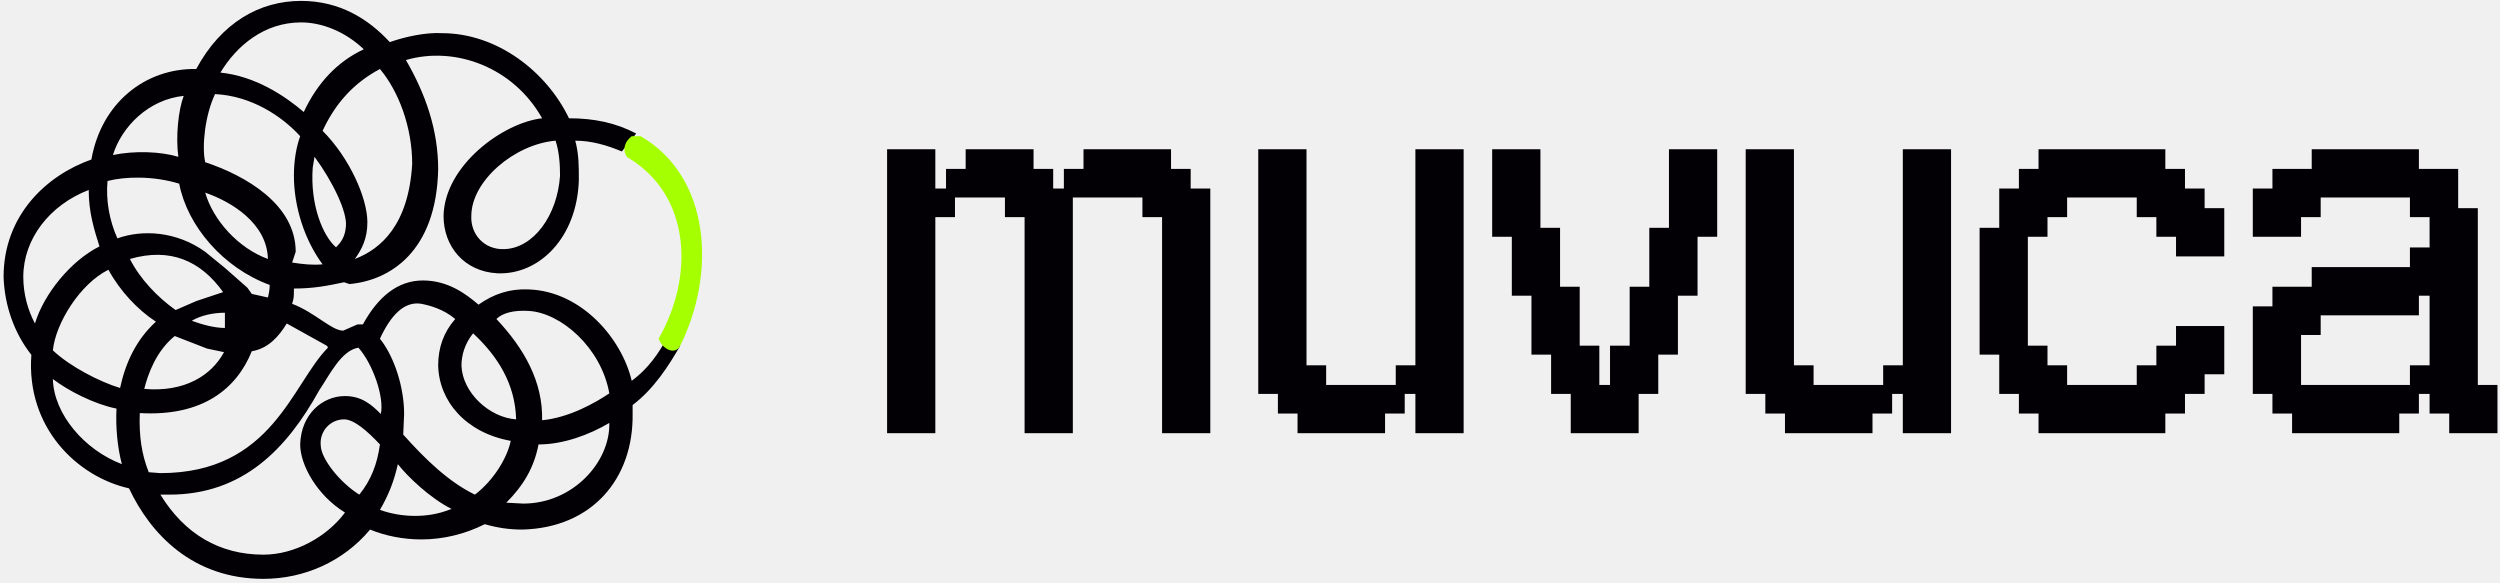
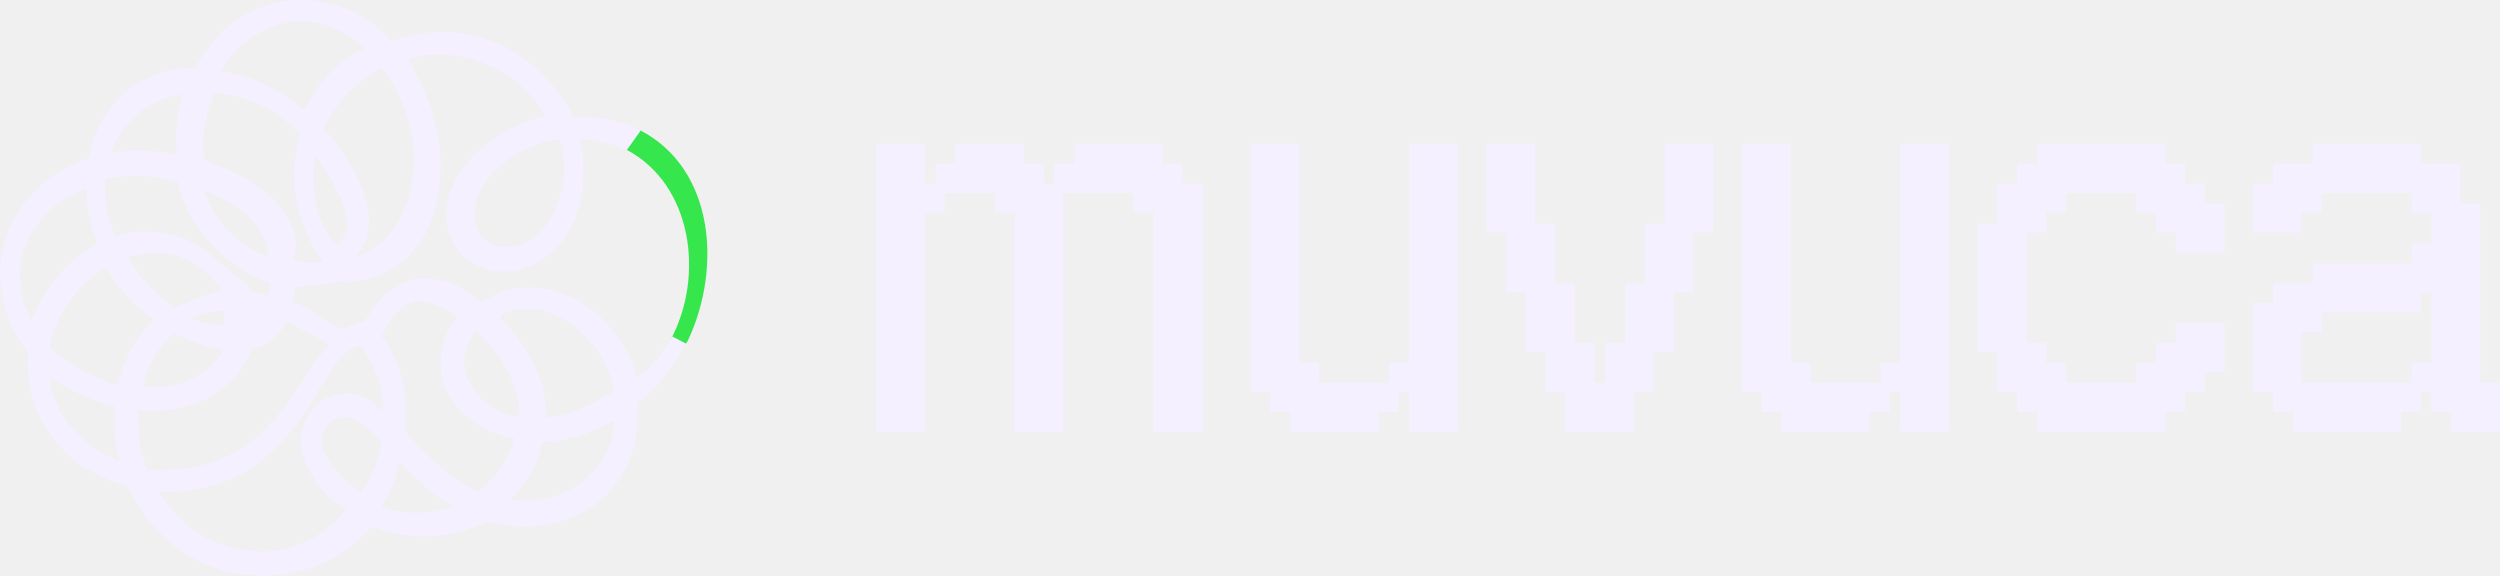
- <svg xmlns="http://www.w3.org/2000/svg" width="279" height="65" viewBox="0 0 279 65" fill="none">
-   <g clip-path="url(#clip0_26_5372)">
-     <path d="M47 60.2C49.5 60.2 51.9 59.6 54.1 58.5C55.5 58.9 56.8 59.1 58.3 59.1C66.1 58.9 70.7 53.4 70.6 46.2V45.2C73 43.4 74.7 40.7 75.9 38.6L74.4 37.8C73.5 39.4 72.4 41.1 70.5 42.5C69.4 37.8 64.9 32.5 59 32.3C56.9 32.2 55.1 32.8 53.4 34C52 32.8 50 31.3 47.2 31.3C44.4 31.3 42.2 33.1 40.5 36.2H39.9L38.3 36.9C37 36.9 35.2 34.9 32.6 33.9C32.8 33.3 32.8 33.1 32.8 32.2C35 32.2 36.5 31.9 38.4 31.5L39 31.7C43.5 31.3 48.7 28.1 48.9 18.9C48.9 14.5 47.5 10.5 45.3 6.7C50.8 5.1 57.3 7.5 60.5 13.2C56.1 13.7 49.6 18.5 49.5 24.1C49.5 27.5 51.8 30.3 55.5 30.5C60.2 30.7 64.4 26.5 64.6 20.1C64.6 18.5 64.6 17.2 64.2 15.7C66 15.7 67.7 16.2 69.4 16.9L71 14.9C68.7 13.7 66.3 13.2 63.5 13.2C61 8 55.5 3.7 49.3 3.7C47.5 3.6 45.2 4.1 43.5 4.7C41.1 2.1 37.9 0.1 33.6 0.1C29 0.1 24.7 2.5 21.9 7.7C16.2 7.6 11.3 11.5 10.2 17.8C5.1 19.6 0.4 24.1 0.4 30.9C0.5 34.1 1.6 37.2 3.5 39.6C2.9 47.7 8.6 53.2 14.4 54.5C16.8 59.6 21.5 64.6 29.4 64.6C33.9 64.6 38.3 62.7 41.3 59.1C43 59.8 45 60.2 47 60.2ZM62 15.7C62.4 16.9 62.5 18.3 62.5 19.6C62.2 24.1 59.5 27.7 56.3 27.8C54 27.9 52.5 26.1 52.6 24.1C52.6 20.2 57.4 16.1 62 15.7ZM33.6 2.5C35.9 2.5 38.5 3.5 40.6 5.5C37.6 6.9 35.4 9.3 33.9 12.5C31.8 10.7 28.5 8.5 24.6 8.1C26.4 5.1 29.5 2.5 33.6 2.5ZM24 10.5C28 10.7 31.4 12.9 33.5 15.2C33.1 16.3 32.8 17.8 32.8 19.6C32.8 23.1 34 26.8 36 29.5C34.9 29.6 33.9 29.5 32.6 29.3L33 28.1C33 22.8 27.4 19.6 22.9 18.1C22.5 16.3 22.9 12.8 24 10.5ZM12.6 17.3C13.6 14.1 16.6 11.1 20.5 10.7C19.9 12.3 19.6 15.2 19.9 17.5C17.9 16.9 15 16.8 12.6 17.3ZM2.6 30.9C2.6 26.7 5.5 22.9 9.9 21.2C9.9 23.7 10.5 25.6 11.1 27.5C7.9 29.1 4.9 32.8 3.9 36.1C3.1 34.6 2.6 32.8 2.6 30.9ZM37.5 27.6C36 26.3 34.6 22.8 34.9 18.7L35.1 17.5C37.1 20.2 38.8 23.7 38.6 25.3C38.5 26.5 38 27.1 37.5 27.6ZM5.9 39.1C6.2 36.1 8.9 31.7 12.1 30.1C13.4 32.5 15.4 34.6 17.4 35.9C15.2 37.9 14 40.5 13.4 43.3C11.1 42.6 7.8 40.9 5.9 39.1ZM29.9 28.9C26.6 27.7 23.8 24.6 22.9 21.5C25.8 22.5 29.8 24.9 29.9 28.9ZM21.9 33.6L19.6 34.6C17.6 33.2 15.6 31.1 14.5 28.9C19 27.6 22.4 29.1 24.9 32.6L21.9 33.6ZM15.6 46.1C22.6 46.5 26.4 43.4 28.1 39.2C29.9 38.9 31.1 37.6 32 36.1L36.5 38.6L36.6 38.8C32.6 42.8 30.4 52.8 17.9 52.8L16.6 52.7C15.8 50.7 15.5 48.6 15.6 46.1ZM25.1 34.9V36.6C23.9 36.6 22.5 36.2 21.4 35.8C22.4 35.2 23.8 34.9 25.1 34.9ZM23.1 38.9L25 39.3C23.6 41.9 20.6 43.8 16.1 43.4C16.5 41.8 17.4 39.2 19.5 37.5L23.1 38.9ZM25.1 29.9L22.9 28.1C19.7 25.8 15.9 25.6 13.1 26.6C12.2 24.6 11.8 22.3 12 20.2C13.9 19.7 17.1 19.6 20 20.5C20.9 25.2 24.9 29.9 30.1 31.8C30.1 32.3 30 32.8 29.9 33.2L28.1 32.8L27.6 32.1L25.1 29.9ZM5.9 42.3C7.6 43.6 10.5 45.1 13 45.6C12.9 47.7 13.1 49.9 13.6 51.8C9.4 50.2 6 46.2 5.9 42.3ZM35.6 43.6C36.8 41.8 38.1 39.1 40 38.8C41.6 40.6 42.9 44.3 42.5 46.2C41.5 45.2 40.4 44.2 38.5 44.2C36 44.2 33.6 46.2 33.5 49.6C33.5 51.9 35.4 55.3 38.5 57.2C36.5 59.9 32.9 61.9 29.4 61.9C24.5 61.9 20.6 59.6 17.9 55.2H18.9C27.1 55.2 32 50.1 35.6 43.6ZM28.6 35.3L28.1 35.2V36.2L28.6 36.1L29.1 35.6L28.6 35.3ZM50.1 56.9C47.8 57.8 44.9 57.8 42.4 56.9C43.4 55.2 44 53.6 44.4 51.8C45.5 53.2 48 55.6 50.4 56.8L50.1 56.9ZM40.1 55.2C38 53.9 35.9 51.3 35.8 49.8C35.6 48.1 36.9 46.8 38.4 46.8C39.5 46.8 41 48.1 42.4 49.6C42.1 51.8 41.4 53.6 40.1 55.2ZM57.6 46.8C54.6 46.6 51.6 43.8 51.5 40.8C51.5 39.6 51.9 38.3 52.8 37.2C55.6 39.8 57.5 42.9 57.6 46.8ZM58.4 56.2L56.5 56.1C58.4 54.2 59.6 52.2 60.1 49.6C62.9 49.6 65.8 48.5 68 47.2C68.1 51.6 63.9 56.2 58.4 56.2ZM53 55.2C50.1 53.8 47.5 51.3 45 48.5L45.1 46.2C45.1 43.2 44 39.8 42.4 37.8C43.6 35.2 45.1 33.6 47 33.9C48 34.1 49.5 34.5 50.8 35.6C49.5 37.1 48.9 38.8 48.9 40.8C49 44.8 52 48.3 57 49.2C56.6 51.1 55.1 53.6 53 55.2ZM59 34.7C62.6 34.9 67.1 38.8 68 43.9C66.5 44.9 63.6 46.6 60.5 46.9C60.6 42.6 58.5 38.9 55.4 35.6C56.1 34.9 57.4 34.6 59 34.7ZM39.6 28.9C40.4 27.8 41 26.6 41 24.8C41 22.1 39 17.6 36 14.6C37.4 11.6 39.4 9.3 42.4 7.7C44.5 10.2 46 14.2 46 18.3C45.6 25.1 42.5 27.8 39.6 28.9Z" fill="#020005" />
-     <path d="M70.5 15.2C69.1 16.3 69.9 17.6 70.1 17.6C77.1 21.8 77.5 30.8 73.5 37.8C74 39.1 75.4 39.6 75.9 38.6C79.9 30.6 79.4 19.8 71.5 15.2H70.5Z" fill="#A5FF00" />
-   </g>
-   <path d="M171.911 25.424V16.656H166.527V26.424H168.719V33H170.911V39.576H173.103V43.96H175.295V48.344H182.871V43.96H185.062V39.576H187.255V33H189.446V26.424H191.639V16.656H186.255V25.424H184.062V32H181.871V38.576H179.679V42.96H178.486V38.576H176.295V32H174.103V25.424H171.911Z" fill="#020005" />
-   <path fill-rule="evenodd" clip-rule="evenodd" d="M145.806 16.656V40.768H147.998V42.96H155.766V40.768H157.958V16.656H163.342V48.344H157.958V43.96H156.766V46.151H154.573V48.344H144.806V46.151H142.614V43.96H140.422V16.656H145.806Z" fill="#020005" />
-   <path fill-rule="evenodd" clip-rule="evenodd" d="M104.384 21.04V16.656H99V48.344H104.384V24.232H106.576V22.04H112.151V24.232H114.344V48.344H119.728V22.04H127.495V24.232H129.688V48.344H135.071V21.04H132.879V18.849H130.688V16.656H120.92V18.849H118.728V21.04H117.535V18.849H115.344V16.656H107.768V18.849H105.576V21.04H104.384Z" fill="#020005" />
-   <path d="M200.203 40.768V16.656H194.819V43.96H197.011V46.151H199.203V48.344H208.971V46.151H211.162V43.96H212.354V48.344H217.738V16.656H212.354V40.768H210.162V42.96H202.395V40.768H200.203Z" fill="#020005" />
-   <path fill-rule="evenodd" clip-rule="evenodd" d="M241.651 18.849V16.656H227.5V18.849H225.308V21.04H223.116V25.424H220.924V39.576H223.116V43.96H225.308V46.151H227.5V48.344H241.651V46.151H243.844V43.96H246.035V41.768H248.228V36.384H242.844V38.576H240.651V40.768H238.46V42.96H230.691V40.768H228.5V38.576H226.308V26.424H228.5V24.232H230.691V22.04H238.46V24.232H240.651V26.424H242.844V28.616H248.228V23.232H246.035V21.04H243.844V18.849H241.651Z" fill="#020005" />
-   <path fill-rule="evenodd" clip-rule="evenodd" d="M269.948 16.656V18.849H274.332V23.232H276.524V42.96H278.716V48.344H273.332V46.151H271.141V43.96H269.948V46.151H267.757V48.344H255.797V46.151H253.604V43.96H251.413V34.191H253.604V32H257.988V29.808H268.948V27.616H271.141V24.232H268.948V22.04H258.988V24.232H256.797V26.424H251.413V21.04H253.604V18.849H257.988V16.656H269.948ZM269.948 35.191H258.988V37.384H256.797V42.96H268.948V40.768H271.141V33H269.948V35.191Z" fill="#020005" />
-   <defs>
-     <clipPath id="clip0_26_5372">
-       <rect width="79" height="65" fill="white" />
-     </clipPath>
-   </defs>
+ <svg xmlns="http://www.w3.org/2000/svg" width="291" height="67" viewBox="0 0 291 67" fill="none">
+   <path d="M73.026 15.92C72.513 16.877 72.829 17.371 73.026 17.478C80.586 21.57 82.027 32.115 78.069 39.535C78.647 40.865 79.632 40.592 80.122 39.535C84.042 31.077 83.107 19.672 74.58 15.199C74.58 15.199 73.538 14.963 73.026 15.92Z" fill="#35E64D" />
+   <path d="M49.283 62.429C51.927 62.429 54.465 61.806 56.791 60.664C58.272 61.079 59.647 61.287 61.233 61.287C69.482 61.079 74.347 55.366 74.241 47.887V46.848C76.78 44.978 78.577 42.174 79.847 39.992L78.26 39.161C77.308 40.823 76.145 42.589 74.136 44.043C72.972 39.161 68.213 33.656 61.974 33.448C59.753 33.344 57.849 33.968 56.051 35.214C54.571 33.968 52.456 32.409 49.494 32.409C46.533 32.409 44.206 34.279 42.409 37.499H41.774L40.082 38.226C38.707 38.226 36.803 36.149 34.054 35.11C34.265 34.487 34.265 34.279 34.265 33.344C36.592 33.344 38.178 33.033 40.188 32.617L40.822 32.825C45.581 32.409 51.081 29.085 51.292 19.529C51.292 14.958 49.812 10.803 47.485 6.856C53.301 5.194 60.176 7.687 63.56 13.608C58.907 14.127 52.032 19.113 51.927 24.93C51.927 28.462 54.359 31.371 58.272 31.578C63.243 31.786 67.684 27.423 67.896 20.775C67.896 19.113 67.896 17.763 67.473 16.205C69.377 16.205 71.174 16.724 72.972 17.451L74.58 15.199C72.148 13.953 69.694 13.608 66.733 13.608C64.089 8.206 58.272 3.74 51.715 3.74C49.812 3.636 47.379 4.155 45.581 4.778C43.043 2.078 39.659 0 35.111 0C30.247 0 25.699 2.493 22.738 7.895C16.71 7.791 11.527 11.842 10.364 18.386C4.971 20.256 0 24.93 0 31.994C0.106 35.318 1.269 38.538 3.278 41.031C2.644 49.445 8.672 55.158 14.806 56.508C17.344 61.806 22.315 67 30.669 67C35.429 67 40.082 65.026 43.255 61.287C45.053 62.014 47.168 62.429 49.283 62.429ZM65.146 16.205C65.569 17.451 65.675 18.905 65.675 20.256C65.358 24.93 62.502 28.67 59.118 28.774C56.686 28.878 55.099 27.008 55.205 24.93C55.205 20.879 60.282 16.62 65.146 16.205ZM35.111 2.493C37.544 2.493 40.293 3.532 42.514 5.609C39.342 7.064 37.015 9.557 35.429 12.881C33.208 11.011 29.718 8.726 25.593 8.31C27.497 5.194 30.775 2.493 35.111 2.493ZM24.959 10.803C29.189 11.011 32.785 13.296 35.006 15.685C34.583 16.828 34.265 18.386 34.265 20.256C34.265 23.892 35.534 27.735 37.65 30.54C36.486 30.643 35.429 30.54 34.054 30.332L34.477 29.085C34.477 23.58 28.554 20.256 23.795 18.698C23.372 16.828 23.795 13.192 24.959 10.803ZM12.902 17.867C13.96 14.543 17.133 11.426 21.257 11.011C20.623 12.673 20.305 15.685 20.623 18.074C18.508 17.451 15.441 17.347 12.902 17.867ZM2.327 31.994C2.327 27.631 5.394 23.684 10.047 21.918C10.047 24.515 10.681 26.488 11.316 28.462C7.932 30.124 4.759 33.967 3.701 37.395C2.855 35.837 2.327 33.967 2.327 31.994ZM39.236 28.566C37.65 27.215 36.169 23.58 36.486 19.321L36.698 18.074C38.813 20.879 40.611 24.515 40.399 26.177C40.293 27.423 39.765 28.047 39.236 28.566ZM5.817 40.512C6.134 37.395 8.989 32.825 12.374 31.163C13.748 33.656 15.864 35.837 17.979 37.188C15.652 39.265 14.383 41.966 13.748 44.874C11.316 44.147 7.826 42.381 5.817 40.512ZM31.198 29.916C27.708 28.67 24.747 25.45 23.795 22.23C26.862 23.268 31.093 25.761 31.198 29.916ZM22.738 34.798L20.305 35.837C18.19 34.383 16.075 32.202 14.912 29.916C19.671 28.566 23.267 30.124 25.91 33.76L22.738 34.798ZM16.075 47.783C23.478 48.198 27.497 44.978 29.295 40.615C31.198 40.304 32.467 38.953 33.419 37.395L38.178 39.992L38.284 40.2C34.054 44.355 31.727 54.743 18.508 54.743L17.133 54.639C16.287 52.561 15.969 50.38 16.075 47.783ZM26.122 36.149V37.915C24.853 37.915 23.372 37.499 22.209 37.084C23.267 36.461 24.747 36.149 26.122 36.149ZM24.007 40.304L26.016 40.719C24.536 43.42 21.363 45.394 16.604 44.978C17.027 43.316 17.979 40.615 20.2 38.85L24.007 40.304ZM26.122 30.955L23.795 29.085C20.411 26.696 16.392 26.488 13.431 27.527C12.479 25.45 12.056 23.061 12.268 20.879C14.277 20.36 17.661 20.256 20.728 21.191C21.68 26.073 25.91 30.955 31.41 32.929C31.41 33.448 31.304 33.967 31.198 34.383L29.295 33.968L28.766 33.24L26.122 30.955ZM5.817 43.836C7.614 45.186 10.681 46.744 13.325 47.264C13.22 49.445 13.431 51.73 13.96 53.704C9.518 52.042 5.922 47.887 5.817 43.836ZM37.227 45.186C38.495 43.316 39.87 40.512 41.88 40.2C43.572 42.07 44.947 45.913 44.524 47.887C43.466 46.848 42.303 45.809 40.293 45.809C37.65 45.809 35.111 47.887 35.006 51.419C35.006 53.808 37.015 57.34 40.293 59.313C38.178 62.118 34.371 64.195 30.669 64.195C25.487 64.195 21.363 61.806 18.508 57.236H19.565C28.237 57.236 33.419 51.938 37.227 45.186ZM29.823 36.564L29.295 36.461V37.499L29.823 37.395L30.352 36.876L29.823 36.564ZM52.561 59.002C50.129 59.936 47.062 59.936 44.418 59.002C45.475 57.236 46.11 55.574 46.533 53.704C47.696 55.158 50.34 57.651 52.879 58.898L52.561 59.002ZM41.986 57.236C39.765 55.885 37.544 53.184 37.438 51.626C37.227 49.861 38.601 48.51 40.188 48.51C41.351 48.51 42.937 49.861 44.418 51.419C44.101 53.704 43.36 55.574 41.986 57.236ZM60.493 48.51C57.32 48.302 54.148 45.394 54.042 42.278C54.042 41.031 54.465 39.681 55.417 38.538C58.378 41.239 60.387 44.459 60.493 48.51ZM61.339 58.274L59.33 58.17C61.339 56.197 62.608 54.119 63.137 51.419C66.098 51.419 69.165 50.276 71.492 48.926C71.597 53.496 67.156 58.274 61.339 58.274ZM55.628 57.236C52.561 55.781 49.812 53.184 47.168 50.276L47.273 47.887C47.273 44.77 46.11 41.239 44.418 39.161C45.687 36.461 47.273 34.798 49.283 35.11C50.34 35.318 51.927 35.733 53.301 36.876C51.927 38.434 51.292 40.2 51.292 42.278C51.398 46.433 54.571 50.068 59.858 51.003C59.435 52.977 57.849 55.574 55.628 57.236ZM61.974 35.941C65.781 36.149 70.54 40.2 71.492 45.498C69.905 46.536 66.838 48.302 63.56 48.614C63.666 44.147 61.445 40.304 58.166 36.876C58.907 36.149 60.282 35.837 61.974 35.941ZM41.457 29.916C42.303 28.774 42.937 27.527 42.937 25.657C42.937 22.853 40.822 18.178 37.65 15.062C39.13 11.946 41.245 9.557 44.418 7.895C46.639 10.492 48.225 14.646 48.225 18.905C47.802 25.969 44.524 28.774 41.457 29.916Z" fill="#F5F0FF" />
+   <path d="M178.672 26.019V16.75H173.01V27.076H175.315V34.029H177.62V40.981H179.925V45.615H182.231V50.25H190.199V45.615H192.503V40.981H194.809V34.029H197.114V27.076H199.42V16.75H193.758V26.019H191.452V32.971H189.147V39.924H186.841V44.558H185.587V39.924H183.283V32.971H180.977V26.019H178.672Z" fill="#F5F0FF" />
+   <path fill-rule="evenodd" clip-rule="evenodd" d="M151.217 16.75V42.24H153.522V44.558H161.692V42.24H163.997V16.75H169.66V50.25H163.997V45.615H162.743V47.932H160.438V50.25H150.165V47.932H147.86V45.615H145.554V16.75H151.217Z" fill="#F5F0FF" />
+   <path fill-rule="evenodd" clip-rule="evenodd" d="M107.653 21.384V16.75H101.99V50.25H107.653V24.759H109.958V22.442H115.822V24.759H118.128V50.25H123.79V22.442H131.959V24.759H134.265V50.25H139.927V21.384H137.621V19.068H135.317V16.75H125.044V19.068H122.738V21.384H121.484V19.068H119.179V16.75H111.211V19.068H108.907V21.384H107.653Z" fill="#F5F0FF" />
+   <path d="M208.427 42.24V16.75H202.765V45.615H205.07V47.932H207.375V50.25H217.648V47.932H219.953V45.615H221.207V50.25H226.869V16.75H221.207V42.24H218.901V44.558H210.732V42.24H208.427Z" fill="#F5F0FF" />
+   <path fill-rule="evenodd" clip-rule="evenodd" d="M252.019 19.068V16.75H237.136V19.068H234.83V21.384H232.525V26.019H230.219V40.981H232.525V45.615H234.83V47.932H237.136V50.25H252.019V47.932H254.325V45.615H256.629V43.298H258.935V37.606H253.273V39.924H250.967V42.24H248.662V44.558H240.492V42.24H238.187V39.924H235.882V27.076H238.187V24.759H240.492V22.442H248.662V24.759H250.967V27.076H253.273V29.394H258.935V23.702H256.629V21.384H254.325V19.068H252.019Z" fill="#F5F0FF" />
+   <path fill-rule="evenodd" clip-rule="evenodd" d="M281.779 16.75V19.068H286.389V23.702H288.695V44.558H291V50.25H285.338V47.932H283.033V45.615H281.779V47.932H279.474V50.25H266.896V47.932H264.59V45.615H262.285V35.288H264.59V32.971H269.201V30.654H280.727V28.337H283.033V24.759H280.727V22.442H270.252V24.759H267.948V27.076H262.285V21.384H264.59V19.068H269.201V16.75H281.779ZM281.779 36.345H270.252V38.663H267.948V44.558H280.727V42.24H283.033V34.029H281.779V36.345Z" fill="#F5F0FF" />
</svg>
